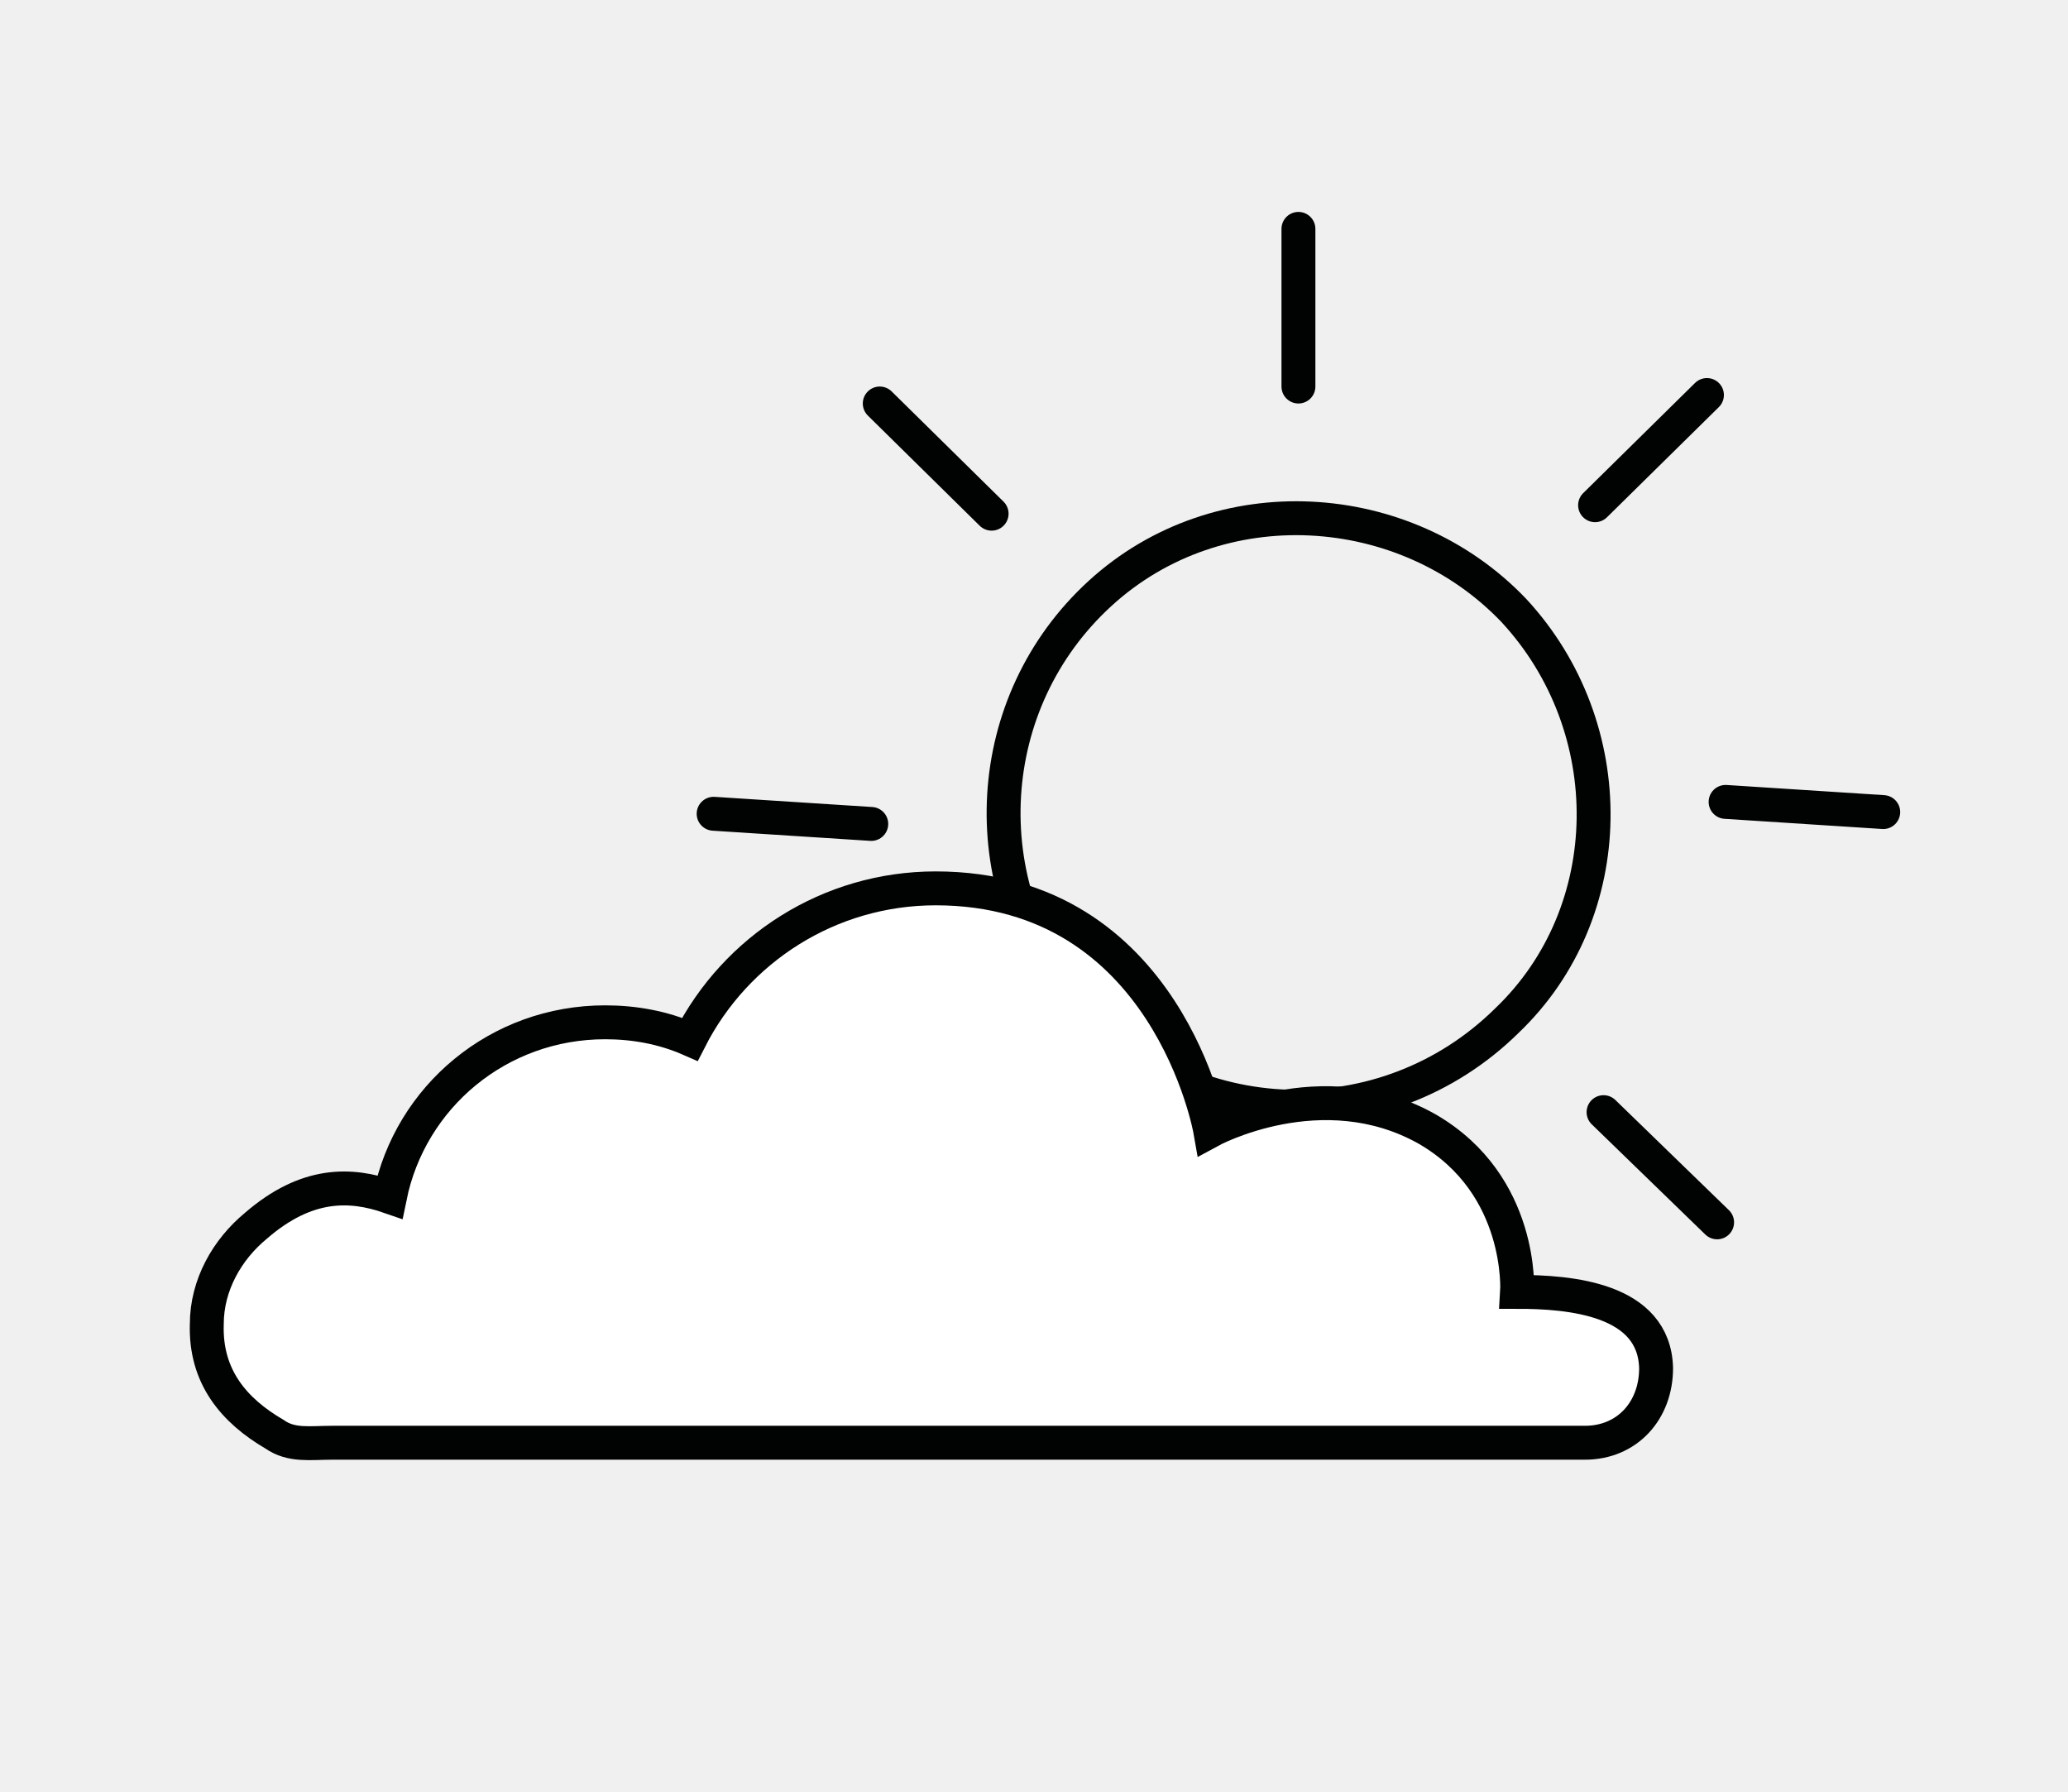
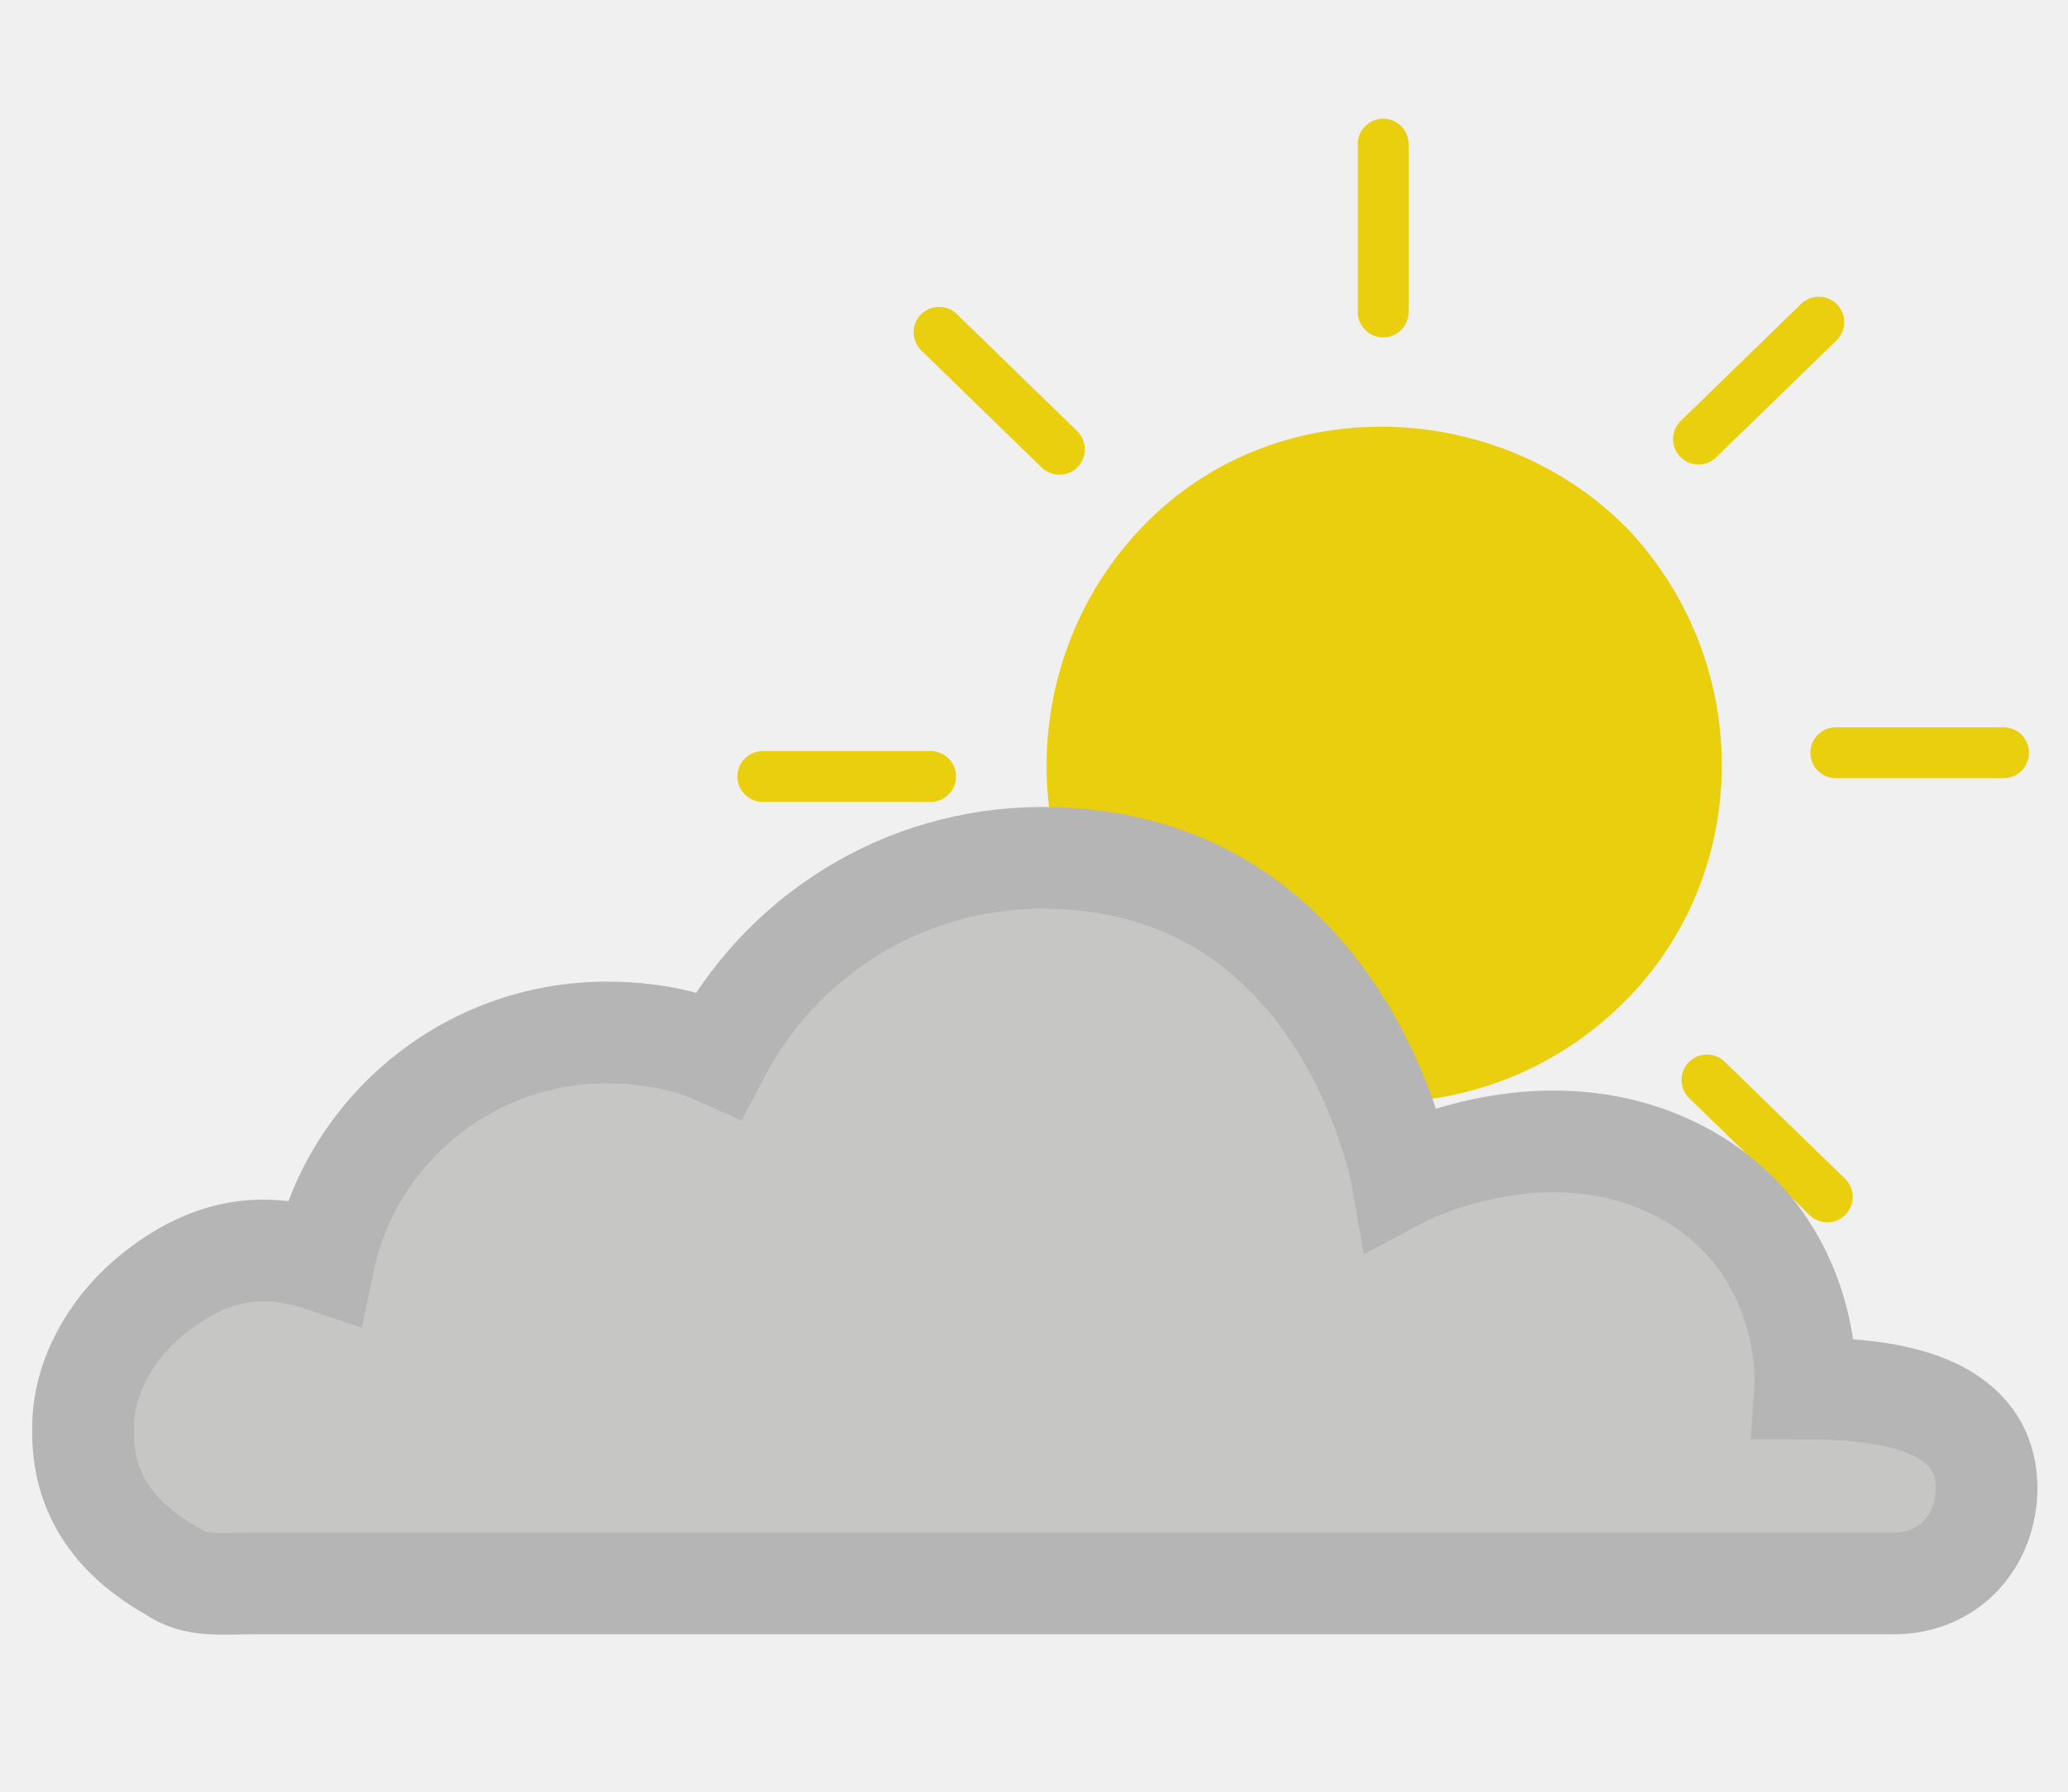
- <svg xmlns="http://www.w3.org/2000/svg" version="1.1" id="Camada_1" x="0px" y="0px" viewBox="0 0 122 105.7" style="enable-background:new 0 0 122 105.7;" xml:space="preserve">
+ <svg xmlns="http://www.w3.org/2000/svg" version="1.1" id="Camada_1" x="0px" y="0px" viewBox="-418 228.3 122 105.7" style="enable-background:new -418 228.3 122 105.7;" xml:space="preserve">
  <style type="text/css">
- 	.st0{fill:none;stroke:#010202;stroke-width:2;stroke-linecap:round;stroke-miterlimit:10;}
- 	.st1{fill:#FFFFFF;stroke:#010202;stroke-width:2;stroke-linecap:round;stroke-miterlimit:10;}
+ 	.st0{fill:#EACF0F;stroke:#EACF0F;stroke-width:3;stroke-linecap:round;stroke-miterlimit:10;}
+ 	.st1{fill:#C6C6C4;stroke:#B5B5B5;stroke-width:6;stroke-linecap:round;stroke-miterlimit:10;}
</style>
-   <g id="XMLID_350_">
-     <path id="XMLID_358_" class="st0" d="M101.8,47.3l9.3,0.6" />
-     <path id="XMLID_357_" class="st0" d="M51.4,48.6L42.1,48" />
-     <path id="XMLID_356_" class="st0" d="M94.6,65.6l6.7,6.5" />
-     <path id="XMLID_355_" class="st0" d="M58.5,30.3l-6.6-6.5" />
-     <path id="XMLID_354_" class="st0" d="M76.6,22.8l0-9.3" />
-     <path id="XMLID_353_" class="st0" d="M94.1,29.8l6.6-6.5" />
-     <path id="XMLID_351_" class="st0" d="M89.3,36c6.4,6.9,6.3,17.8-0.4,24.2c-7.2,7.1-18.8,6.7-25.5-0.8c-6.1-7.2-5.5-18,1.5-24.4   S82.9,29.3,89.3,36z" />
-   </g>
-   <path id="XMLID_335_" class="st1" d="M89.5,76.2c0,0,0.4-6.3-5.3-9.6c-6.2-3.5-12.8,0.1-12.8,0.1s-2.5-14.3-16.2-14.3  c-6.3,0-11.8,3.6-14.5,8.9c-1.6-0.7-3.3-1-5-1c-6.3,0-11.5,4.4-12.7,10.3c-2.3-0.8-4.9-0.9-7.9,1.7c-1.7,1.4-2.9,3.5-2.9,5.8  c-0.1,3.1,1.6,5.1,4,6.5c1,0.7,2.1,0.5,3.4,0.5l73.9,0c2.5,0,4.2-1.9,4.2-4.4C97.6,76.6,92.6,76.2,89.5,76.2z" />
  <g id="XMLID_2_">
</g>
  <g id="XMLID_3_">
</g>
  <g id="XMLID_4_">
</g>
  <g id="XMLID_5_">
</g>
  <g id="XMLID_6_">
</g>
  <g id="XMLID_7_">
</g>
  <g id="XMLID_8_">
</g>
  <g id="XMLID_9_">
</g>
  <g id="XMLID_10_">
</g>
  <g id="XMLID_11_">
</g>
  <g id="XMLID_12_">
</g>
  <g id="XMLID_13_">
</g>
  <g id="XMLID_14_">
</g>
  <g id="XMLID_15_">
</g>
  <g id="XMLID_16_">
</g>
+   <g id="XMLID_17_">
+     <path id="XMLID_26_" class="st0" d="M-309.7,272.7h9.9" />
+     <path id="XMLID_25_" class="st0" d="M-363.1,274.1h-9.9" />
+     <path id="XMLID_24_" class="st0" d="M-317.3,292l7.1,6.9" />
+     <path id="XMLID_23_" class="st0" d="M-355.5,254.8l-7.1-6.9" />
+     <path id="XMLID_22_" class="st0" d="M-336.4,300v9.9" />
+     <path id="XMLID_21_" class="st0" d="M-336.4,246.7v-9.9" />
+     <path id="XMLID_20_" class="st0" d="M-317.8,254.2l7.1-6.9" />
+     <path id="XMLID_19_" class="st0" d="M-355.1,292.4l-6.9,7" />
+     <path id="XMLID_18_" class="st0" d="M-322.9,260.7c6.8,7.4,6.6,18.8-0.4,25.7c-7.7,7.6-20,7.1-27-0.8c-6.5-7.6-5.8-19.1,1.5-25.9   C-341.5,252.9-329.7,253.6-322.9,260.7z" />
+   </g>
+   <g id="XMLID_1_">
+     <path id="XMLID_89_" class="st1" d="M-311.5,310.2c0,0,0.6-8.3-7-12.6c-8.1-4.5-16.8,0.1-16.8,0.1s-3.3-18.8-21.2-18.8   c-8.3,0-15.5,4.7-19.1,11.6c-2-0.9-4.3-1.3-6.6-1.3c-8.2,0-15.1,5.8-16.7,13.5c-3-1-6.4-1.2-10.4,2.2c-2.2,1.9-3.8,4.7-3.8,7.6   c-0.1,4.1,2.1,6.7,5.3,8.5c1.3,0.9,2.8,0.7,4.5,0.7h97c3.3,0,5.5-2.5,5.5-5.7C-300.9,310.7-307.4,310.2-311.5,310.2z" />
+   </g>
</svg>
